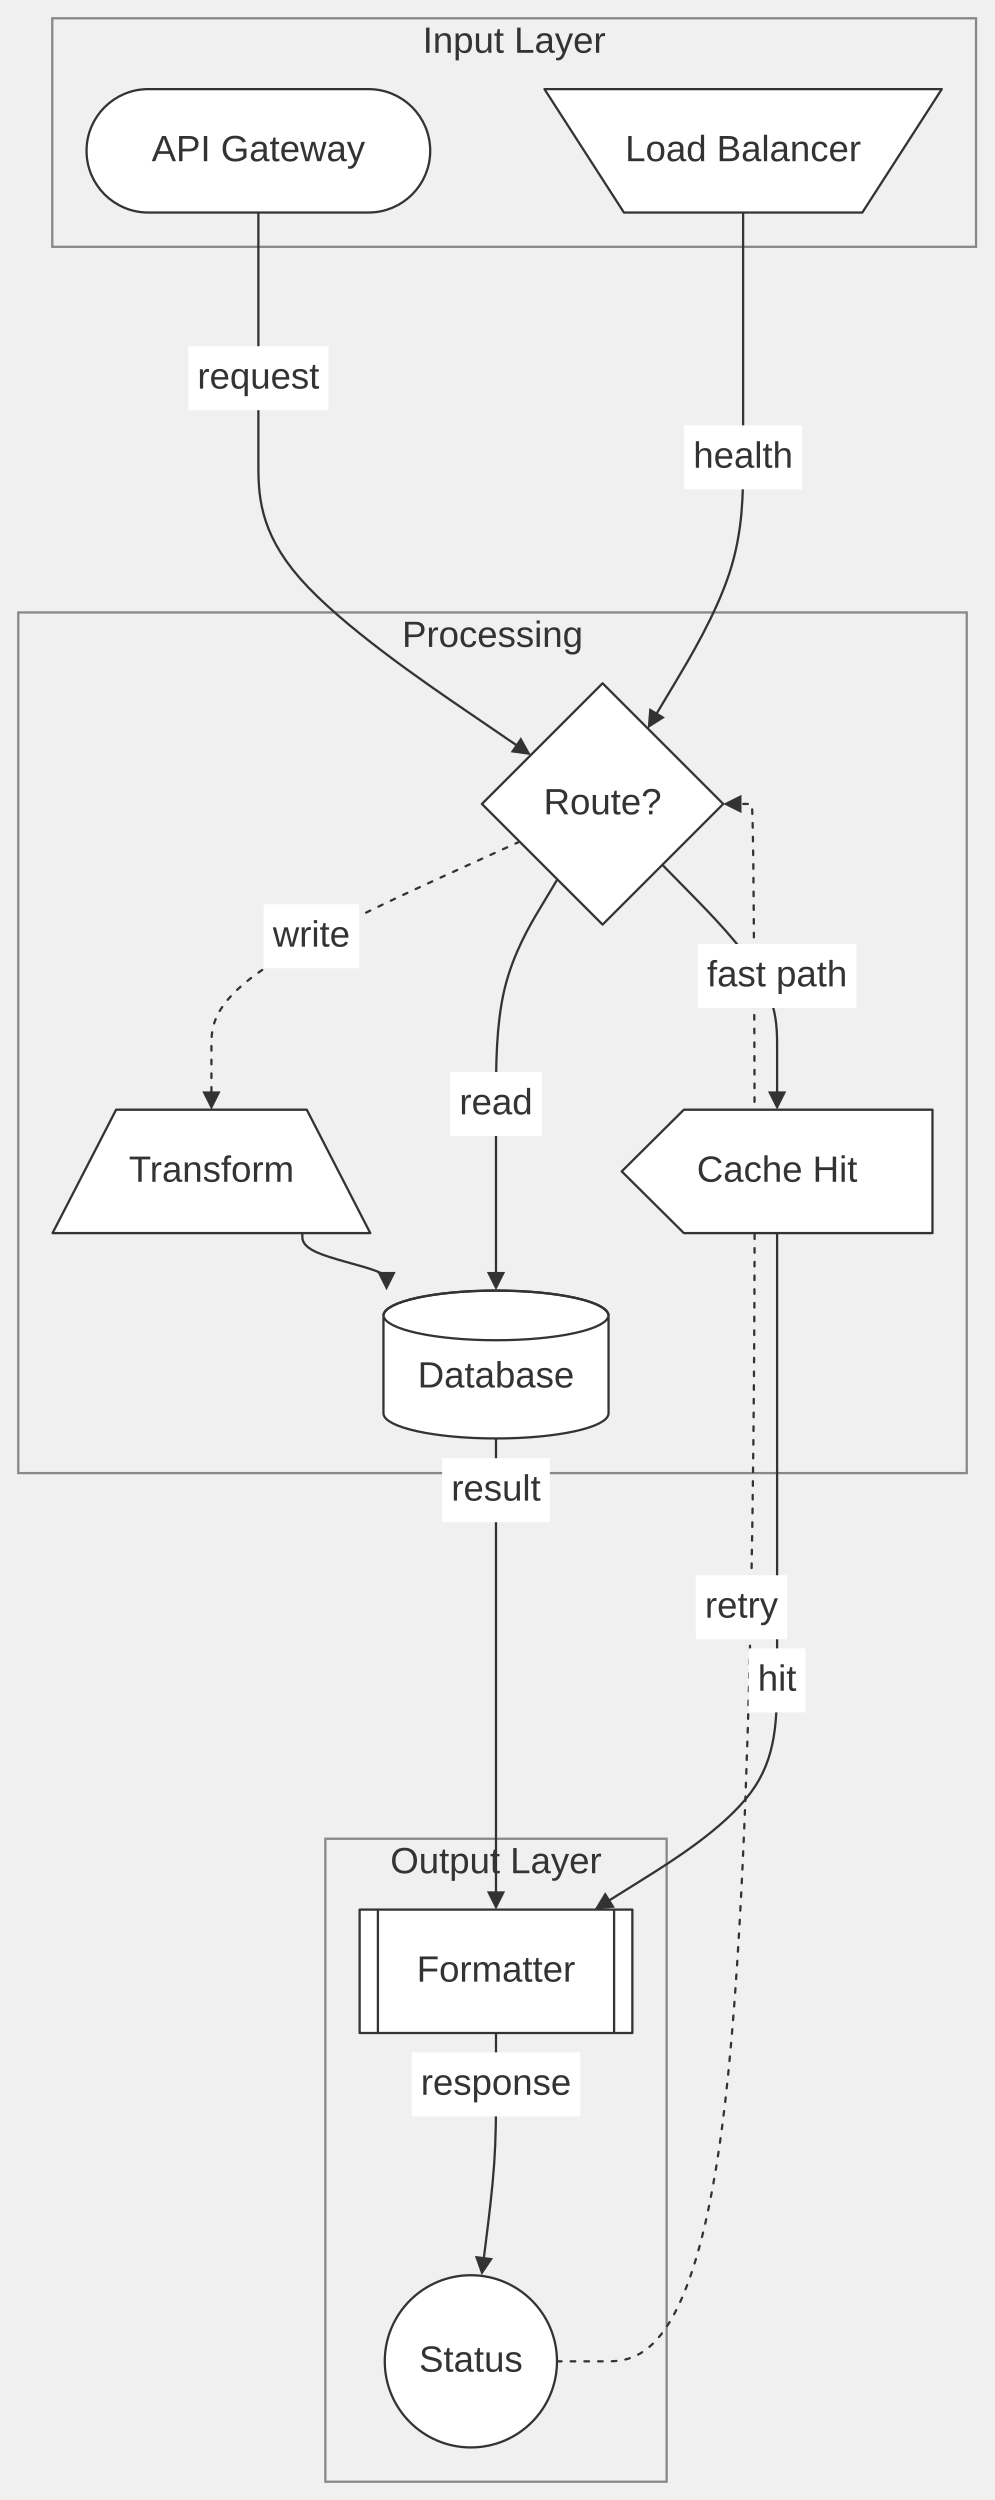
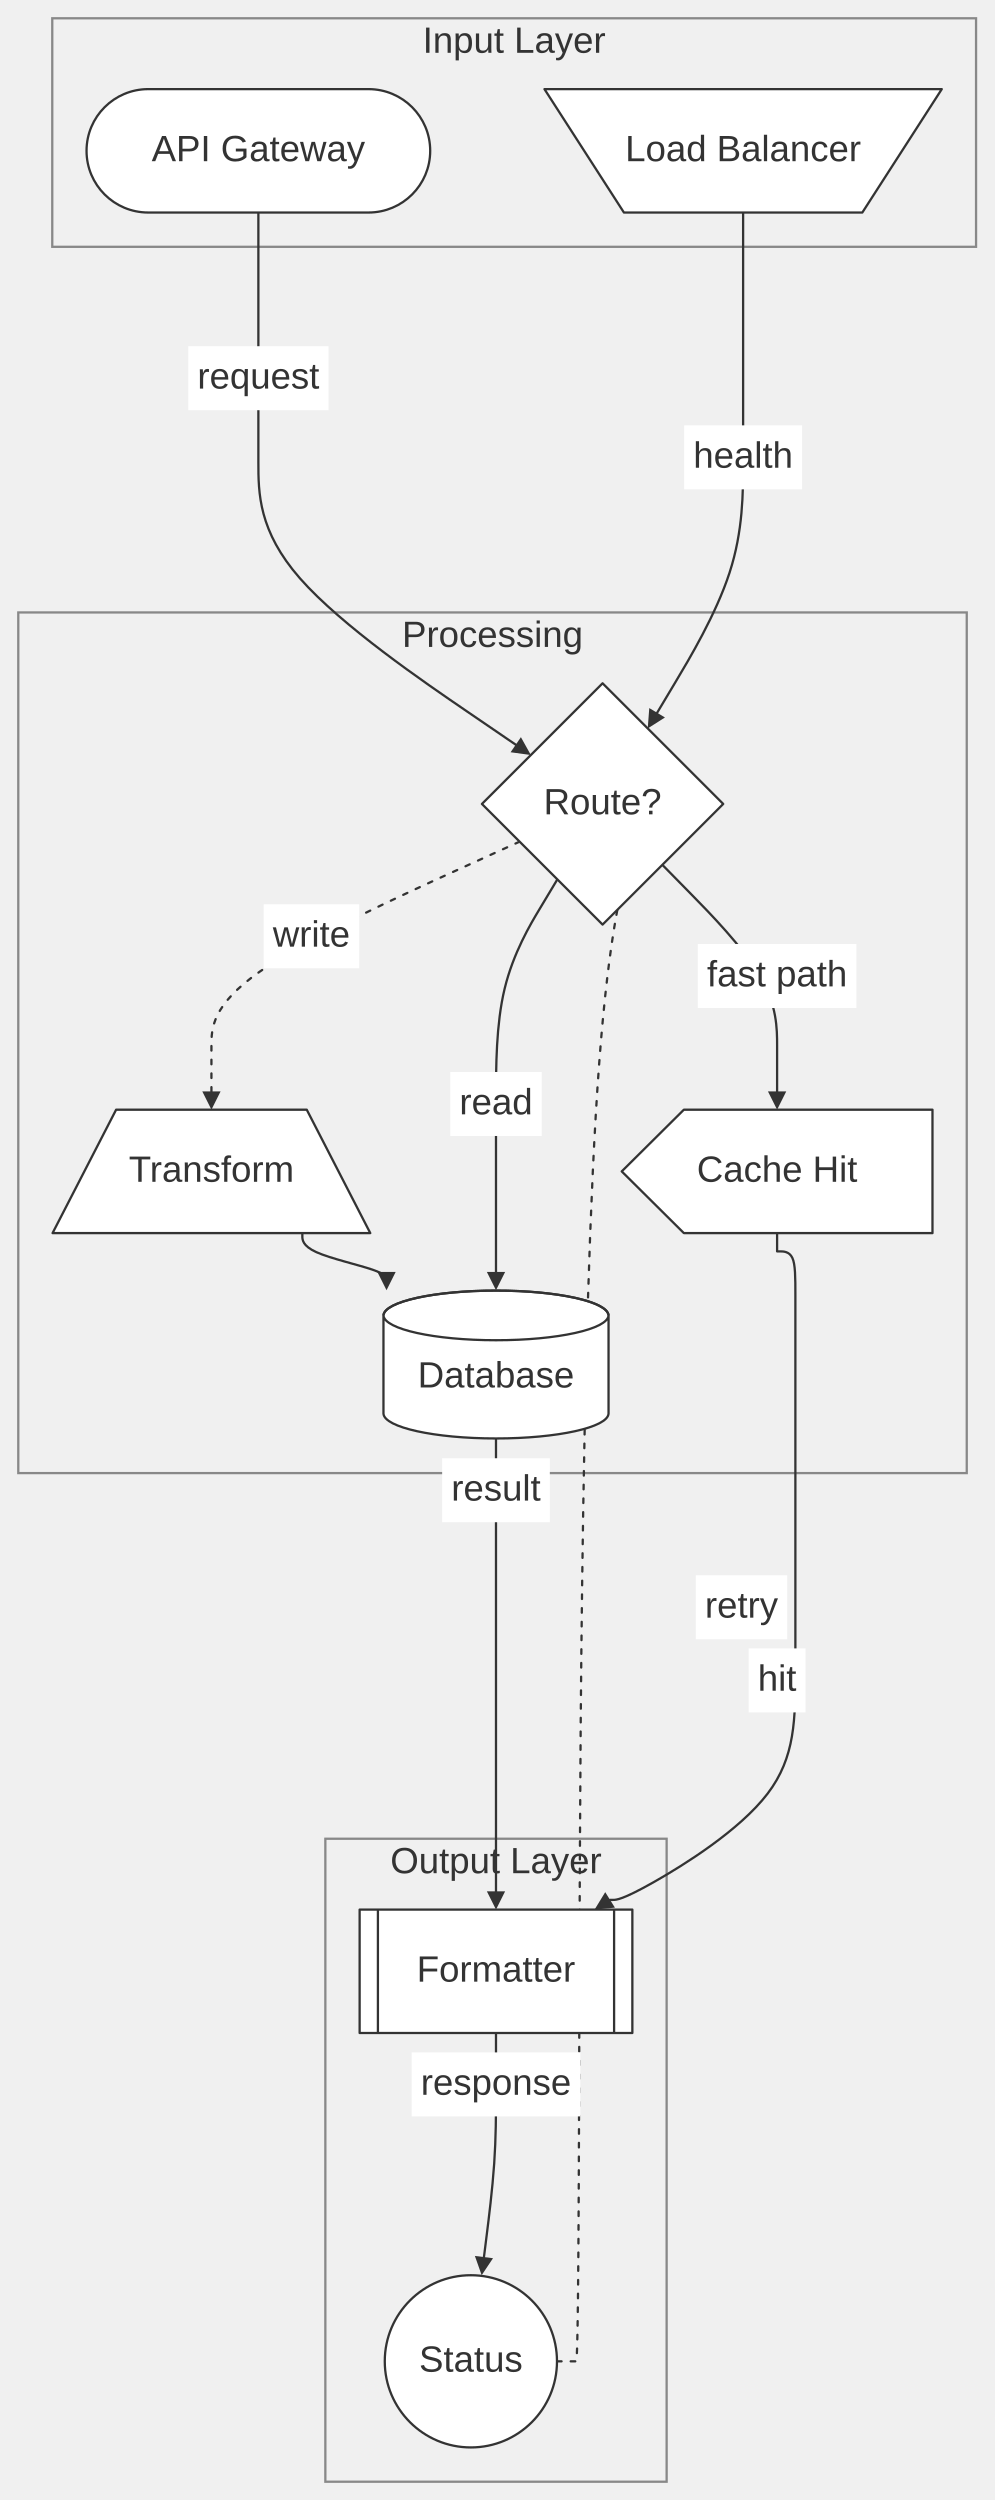
<svg xmlns="http://www.w3.org/2000/svg" width="100%" viewBox="0 0 435.11 1093.97" style="max-width: 435.11px; background-color: transparent;" font-family="&quot;trebuchet ms&quot;, verdana, arial, sans-serif" font-size="16.00">
  <defs>
    <marker id="arrowhead" viewBox="0 0 10.00 10.00" refX="5.00" refY="5.00" markerWidth="8.00" markerHeight="8.00" orient="auto-start-reverse" markerUnits="userSpaceOnUse">
      <path d="M 0 0 L 10.00 5.00 L 0 10.00 z" fill="#333" />
    </marker>
  </defs>
  <g transform="translate(-20.00,-19.00)">
    <g class="clusters">
      <g class="cluster" id="input" data-id="input" data-look="classic">
        <rect class="subgraph" x="42.87" y="27.00" width="404.24" height="100.00" fill="none" stroke="#888" stroke-width="1.00" />
        <text x="244.99" y="31.00" text-anchor="middle" dominant-baseline="hanging" fill="#333">Input Layer</text>
      </g>
      <g class="cluster" id="output" data-id="output" data-look="classic">
        <rect class="subgraph" x="162.37" y="823.61" width="149.34" height="281.36" fill="none" stroke="#888" stroke-width="1.00" />
        <text x="237.04" y="827.61" text-anchor="middle" dominant-baseline="hanging" fill="#333">Output Layer</text>
      </g>
      <g class="cluster" id="processing" data-id="processing" data-look="classic">
        <rect class="subgraph" x="28.00" y="287.00" width="415.04" height="376.61" fill="none" stroke="#888" stroke-width="1.00" />
        <text x="235.52" y="291.00" text-anchor="middle" dominant-baseline="hanging" fill="#333">Processing</text>
      </g>
    </g>
    <g class="edgePaths">
      <path d="M133.06,112.00 L133.06,120.00 L133.06,127.00 C133.06,134.00 133.06,148.00 133.06,159.17 C133.06,170.33 133.06,178.67 133.06,188.00 C133.06,197.33 133.06,207.67 133.06,221.17 C133.06,234.67 133.06,251.33 151.28,272.10 C169.50,292.87 205.94,317.74 224.16,330.18 L242.38,342.62 L248.99,347.13" stroke="#333" stroke-width="1.00" fill="none" stroke-linecap="round" stroke-linejoin="round" marker-end="url(#arrowhead)" />
      <path d="M345.18,112.00 L345.18,120.00 L345.18,127.00 C345.18,134.00 345.18,148.00 345.18,159.17 C345.18,170.33 345.18,178.67 345.18,188.00 C345.18,197.33 345.18,207.67 345.18,221.17 C345.18,234.67 345.18,251.33 339.25,269.58 C333.32,287.82 321.46,307.64 315.53,317.55 L309.60,327.47 L305.49,334.33" stroke="#333" stroke-width="1.00" fill="none" stroke-linecap="round" stroke-linejoin="round" marker-end="url(#arrowhead)" />
      <path d="M263.89,403.81 L259.78,410.67 L255.99,416.99 C252.20,423.31 244.62,435.95 240.83,451.61 C237.04,467.26 237.04,485.93 237.04,500.43 C237.04,514.93 237.04,525.26 237.04,536.43 C237.04,547.59 237.04,559.59 237.04,565.59 L237.04,571.59 L237.04,579.59" stroke="#333" stroke-width="1.00" fill="none" stroke-linecap="round" stroke-linejoin="round" marker-end="url(#arrowhead)" />
      <path d="M309.83,397.44 L315.44,403.15 L322.87,410.72 C330.31,418.30 345.18,433.45 352.61,446.19 C360.05,458.93 360.05,469.26 360.05,476.59 C360.05,483.93 360.05,488.26 360.05,490.43 L360.05,492.59 L360.05,500.59" stroke="#333" stroke-width="1.00" fill="none" stroke-linecap="round" stroke-linejoin="round" marker-end="url(#arrowhead)" />
      <path d="M247.38,387.30 L240.10,390.61 L218.83,400.27 C197.57,409.94 155.04,429.26 133.78,444.10 C112.52,458.93 112.52,469.26 112.52,476.59 C112.52,483.93 112.52,488.26 112.52,490.43 L112.52,492.59 L112.52,500.59" stroke="#333" stroke-width="1.00" fill="none" stroke-linecap="round" stroke-linejoin="round" stroke-dasharray="2.00,4.00" marker-end="url(#arrowhead)" />
      <path d="M152.30,558.59 L152.30,559.98 C152.30,561.37 152.30,564.15 158.44,566.93 C164.58,569.70 176.86,572.48 183.00,574.59 C189.14,576.70 189.14,578.15 189.14,578.87 L189.14,579.59" stroke="#333" stroke-width="1.00" fill="none" stroke-linecap="round" stroke-linejoin="round" marker-end="url(#arrowhead)" />
      <path d="M237.04,648.61 L237.04,656.61 L237.04,659.44 C237.04,662.28 237.04,667.94 237.04,692.61 C237.04,717.28 237.04,760.94 237.04,789.11 C237.04,817.28 237.04,829.94 237.04,836.28 L237.04,842.61 L237.04,850.61" stroke="#333" stroke-width="1.00" fill="none" stroke-linecap="round" stroke-linejoin="round" marker-end="url(#arrowhead)" />
-       <path d="M360.05,558.59 L360.05,566.59 L360.05,569.43 C360.05,572.26 360.05,577.93 360.05,585.93 C360.05,593.93 360.05,604.26 360.05,619.26 C360.05,634.27 360.05,653.94 360.05,677.27 C360.05,700.61 360.05,727.61 360.05,749.44 C360.05,771.28 360.05,787.94 348.43,803.55 C336.82,819.16 313.58,833.70 301.97,840.97 L290.35,848.24 L283.57,852.49" stroke="#333" stroke-width="1.00" fill="none" stroke-linecap="round" stroke-linejoin="round" marker-end="url(#arrowhead)" />
+       <path d="M360.05,558.59 L360.05,566.59 L361.38,566.59 C362.72,566.59 365.38,566.59 366.72,569.43 C368.05,572.26 368.05,577.93 368.05,585.93 C368.05,593.93 368.05,604.26 368.05,619.26 C368.05,634.27 368.05,653.94 368.05,677.27 C368.05,700.61 368.05,727.61 368.05,749.44 C368.05,771.28 368.05,787.94 355.87,803.90 C343.69,819.86 319.32,835.11 305.81,842.74 C292.29,850.37 289.62,850.37 288.29,850.37 L286.96,850.37 L283.57,852.49" stroke="#333" stroke-width="1.00" fill="none" stroke-linecap="round" stroke-linejoin="round" marker-end="url(#arrowhead)" />
      <path d="M237.04,908.61 L237.04,916.61 L237.04,919.44 C237.04,922.28 237.04,927.94 237.04,935.94 C237.04,943.94 237.04,954.28 236.25,965.79 C235.45,977.31 233.86,990.01 233.06,996.36 L232.27,1002.70 L231.27,1010.64" stroke="#333" stroke-width="1.00" fill="none" stroke-linecap="round" stroke-linejoin="round" marker-end="url(#arrowhead)" />
-       <path d="M263.73,1052.29 L271.73,1052.29 L284.85,1052.29 C297.98,1052.29 324.22,1052.29 337.35,938.71 C350.47,825.13 350.47,597.96 350.14,484.38 C349.81,370.80 349.14,370.80 348.81,370.80 L348.47,370.80 L340.47,370.80" stroke="#333" stroke-width="1.00" fill="none" stroke-linecap="round" stroke-linejoin="round" stroke-dasharray="2.00,4.00" marker-end="url(#arrowhead)" />
+       <path d="M263.73,1052.29 L271.73,1052.29 L272.06,1052.29 C272.40,1052.29 273.06,1052.29 273.40,938.71 C273.73,825.13 273.73,597.96 282.19,484.38 C290.64,370.80 307.56,370.80 316.02,370.80 L324.47,370.80 L332.47,370.80" stroke="#333" stroke-width="1.00" fill="none" stroke-linecap="round" stroke-linejoin="round" stroke-dasharray="2.00,4.00" marker-end="url(#arrowhead)" />
    </g>
    <g class="nodes">
      <g class="node default" id="A" data-id="A" data-look="classic">
        <rect x="57.87" y="58.00" width="150.38" height="54.00" rx="27.00" ry="27.00" fill="white" stroke="#333" stroke-width="1.00" stroke-linejoin="round" />
        <text x="133.06" y="85.00" text-anchor="middle" dominant-baseline="middle" fill="#333">API Gateway</text>
      </g>
      <g class="node default" id="B" data-id="B" data-look="classic">
        <polygon points="258.25,58.00 432.11,58.00 397.34,112.00 293.02,112.00" fill="white" stroke="#333" stroke-width="1.00" stroke-linejoin="round" />
        <text x="345.18" y="85.00" text-anchor="middle" dominant-baseline="middle" fill="#333">Load Balancer</text>
      </g>
      <g class="node default" id="C" data-id="C" data-look="classic">
        <polygon points="283.68,318.00 336.47,370.80 283.68,423.59 230.88,370.80" fill="white" stroke="#333" stroke-width="1.00" stroke-linejoin="round" />
        <text x="283.68" y="370.80" text-anchor="middle" dominant-baseline="middle" fill="#333">Route?</text>
      </g>
      <g class="node default" id="D" data-id="D" data-look="classic">
        <polygon points="70.81,504.59 154.23,504.59 182.03,558.59 43.00,558.59" fill="white" stroke="#333" stroke-width="1.00" stroke-linejoin="round" />
        <text x="112.52" y="531.59" text-anchor="middle" dominant-baseline="middle" fill="#333">Transform</text>
      </g>
      <g class="node default" id="E" data-id="E" data-look="classic">
        <path d="M187.80,594.61 A49.25,11.02 0 0,0 286.29,594.61 A49.25,11.02 0 0,0 187.80,594.61 L187.80,637.59 A49.25,11.02 0 0,0 286.29,637.59 L286.29,594.61" fill="white" stroke="#333" stroke-width="1.00" stroke-linejoin="round" />
        <path d="M187.80,594.61 A49.25,11.02 0 0,1 286.29,594.61" fill="none" stroke="#333" stroke-width="1.00" />
        <text x="237.04" y="621.61" text-anchor="middle" dominant-baseline="middle" fill="#333">Database</text>
      </g>
      <g class="node default" id="F" data-id="F" data-look="classic">
        <polygon points="319.25,504.59 428.04,504.59 428.04,558.59 319.25,558.59 292.06,531.59" fill="white" stroke="#333" stroke-width="1.00" stroke-linejoin="round" />
        <text x="360.05" y="531.59" text-anchor="middle" dominant-baseline="middle" fill="#333">Cache Hit</text>
      </g>
      <g class="node default" id="G" data-id="G" data-look="classic">
        <ellipse cx="226.05" cy="1052.29" rx="37.68" ry="37.68" fill="white" stroke="#333" stroke-width="1.00" stroke-linejoin="round" />
        <text x="226.05" y="1052.29" text-anchor="middle" dominant-baseline="middle" fill="#333">Status</text>
      </g>
      <g class="node default" id="H" data-id="H" data-look="classic">
        <rect x="177.37" y="854.61" width="119.34" height="54.00" fill="white" stroke="#333" stroke-width="1.00" stroke-linejoin="round" />
        <line x1="185.37" y1="854.61" x2="185.37" y2="908.61" stroke="#333" stroke-width="1.00" />
        <line x1="288.72" y1="854.61" x2="288.72" y2="908.61" stroke="#333" stroke-width="1.00" />
        <text x="237.04" y="881.61" text-anchor="middle" dominant-baseline="middle" fill="#333">Formatter</text>
      </g>
    </g>
    <g class="edgeLabels">
      <rect x="102.38" y="170.50" width="61.37" height="28.00" fill="white" />
      <text x="133.06" y="184.50" text-anchor="middle" dominant-baseline="middle" fill="#333">request</text>
      <rect x="319.38" y="205.13" width="51.59" height="28.00" fill="white" />
      <text x="345.18" y="219.13" text-anchor="middle" dominant-baseline="middle" fill="#333">health</text>
      <rect x="217.03" y="488.09" width="40.02" height="28.00" fill="white" />
      <text x="237.04" y="502.09" text-anchor="middle" dominant-baseline="middle" fill="#333">read</text>
      <rect x="325.36" y="432.09" width="69.38" height="28.00" fill="white" />
      <text x="360.05" y="446.09" text-anchor="middle" dominant-baseline="middle" fill="#333">fast path</text>
      <rect x="135.39" y="414.70" width="41.78" height="28.00" fill="white" />
      <text x="156.28" y="428.70" text-anchor="middle" dominant-baseline="middle" fill="#333">write</text>
      <rect x="213.48" y="657.11" width="47.12" height="28.00" fill="white" />
      <text x="237.04" y="671.11" text-anchor="middle" dominant-baseline="middle" fill="#333">result</text>
      <rect x="347.60" y="740.32" width="24.90" height="28.00" fill="white" />
      <text x="360.05" y="754.32" text-anchor="middle" dominant-baseline="middle" fill="#333">hit</text>
      <rect x="200.13" y="917.11" width="73.82" height="28.00" fill="white" />
      <text x="237.04" y="931.11" text-anchor="middle" dominant-baseline="middle" fill="#333">response</text>
      <rect x="324.47" y="708.32" width="40.00" height="28.00" fill="white" />
      <text x="344.47" y="722.32" text-anchor="middle" dominant-baseline="middle" fill="#333">retry</text>
    </g>
  </g>
</svg>
